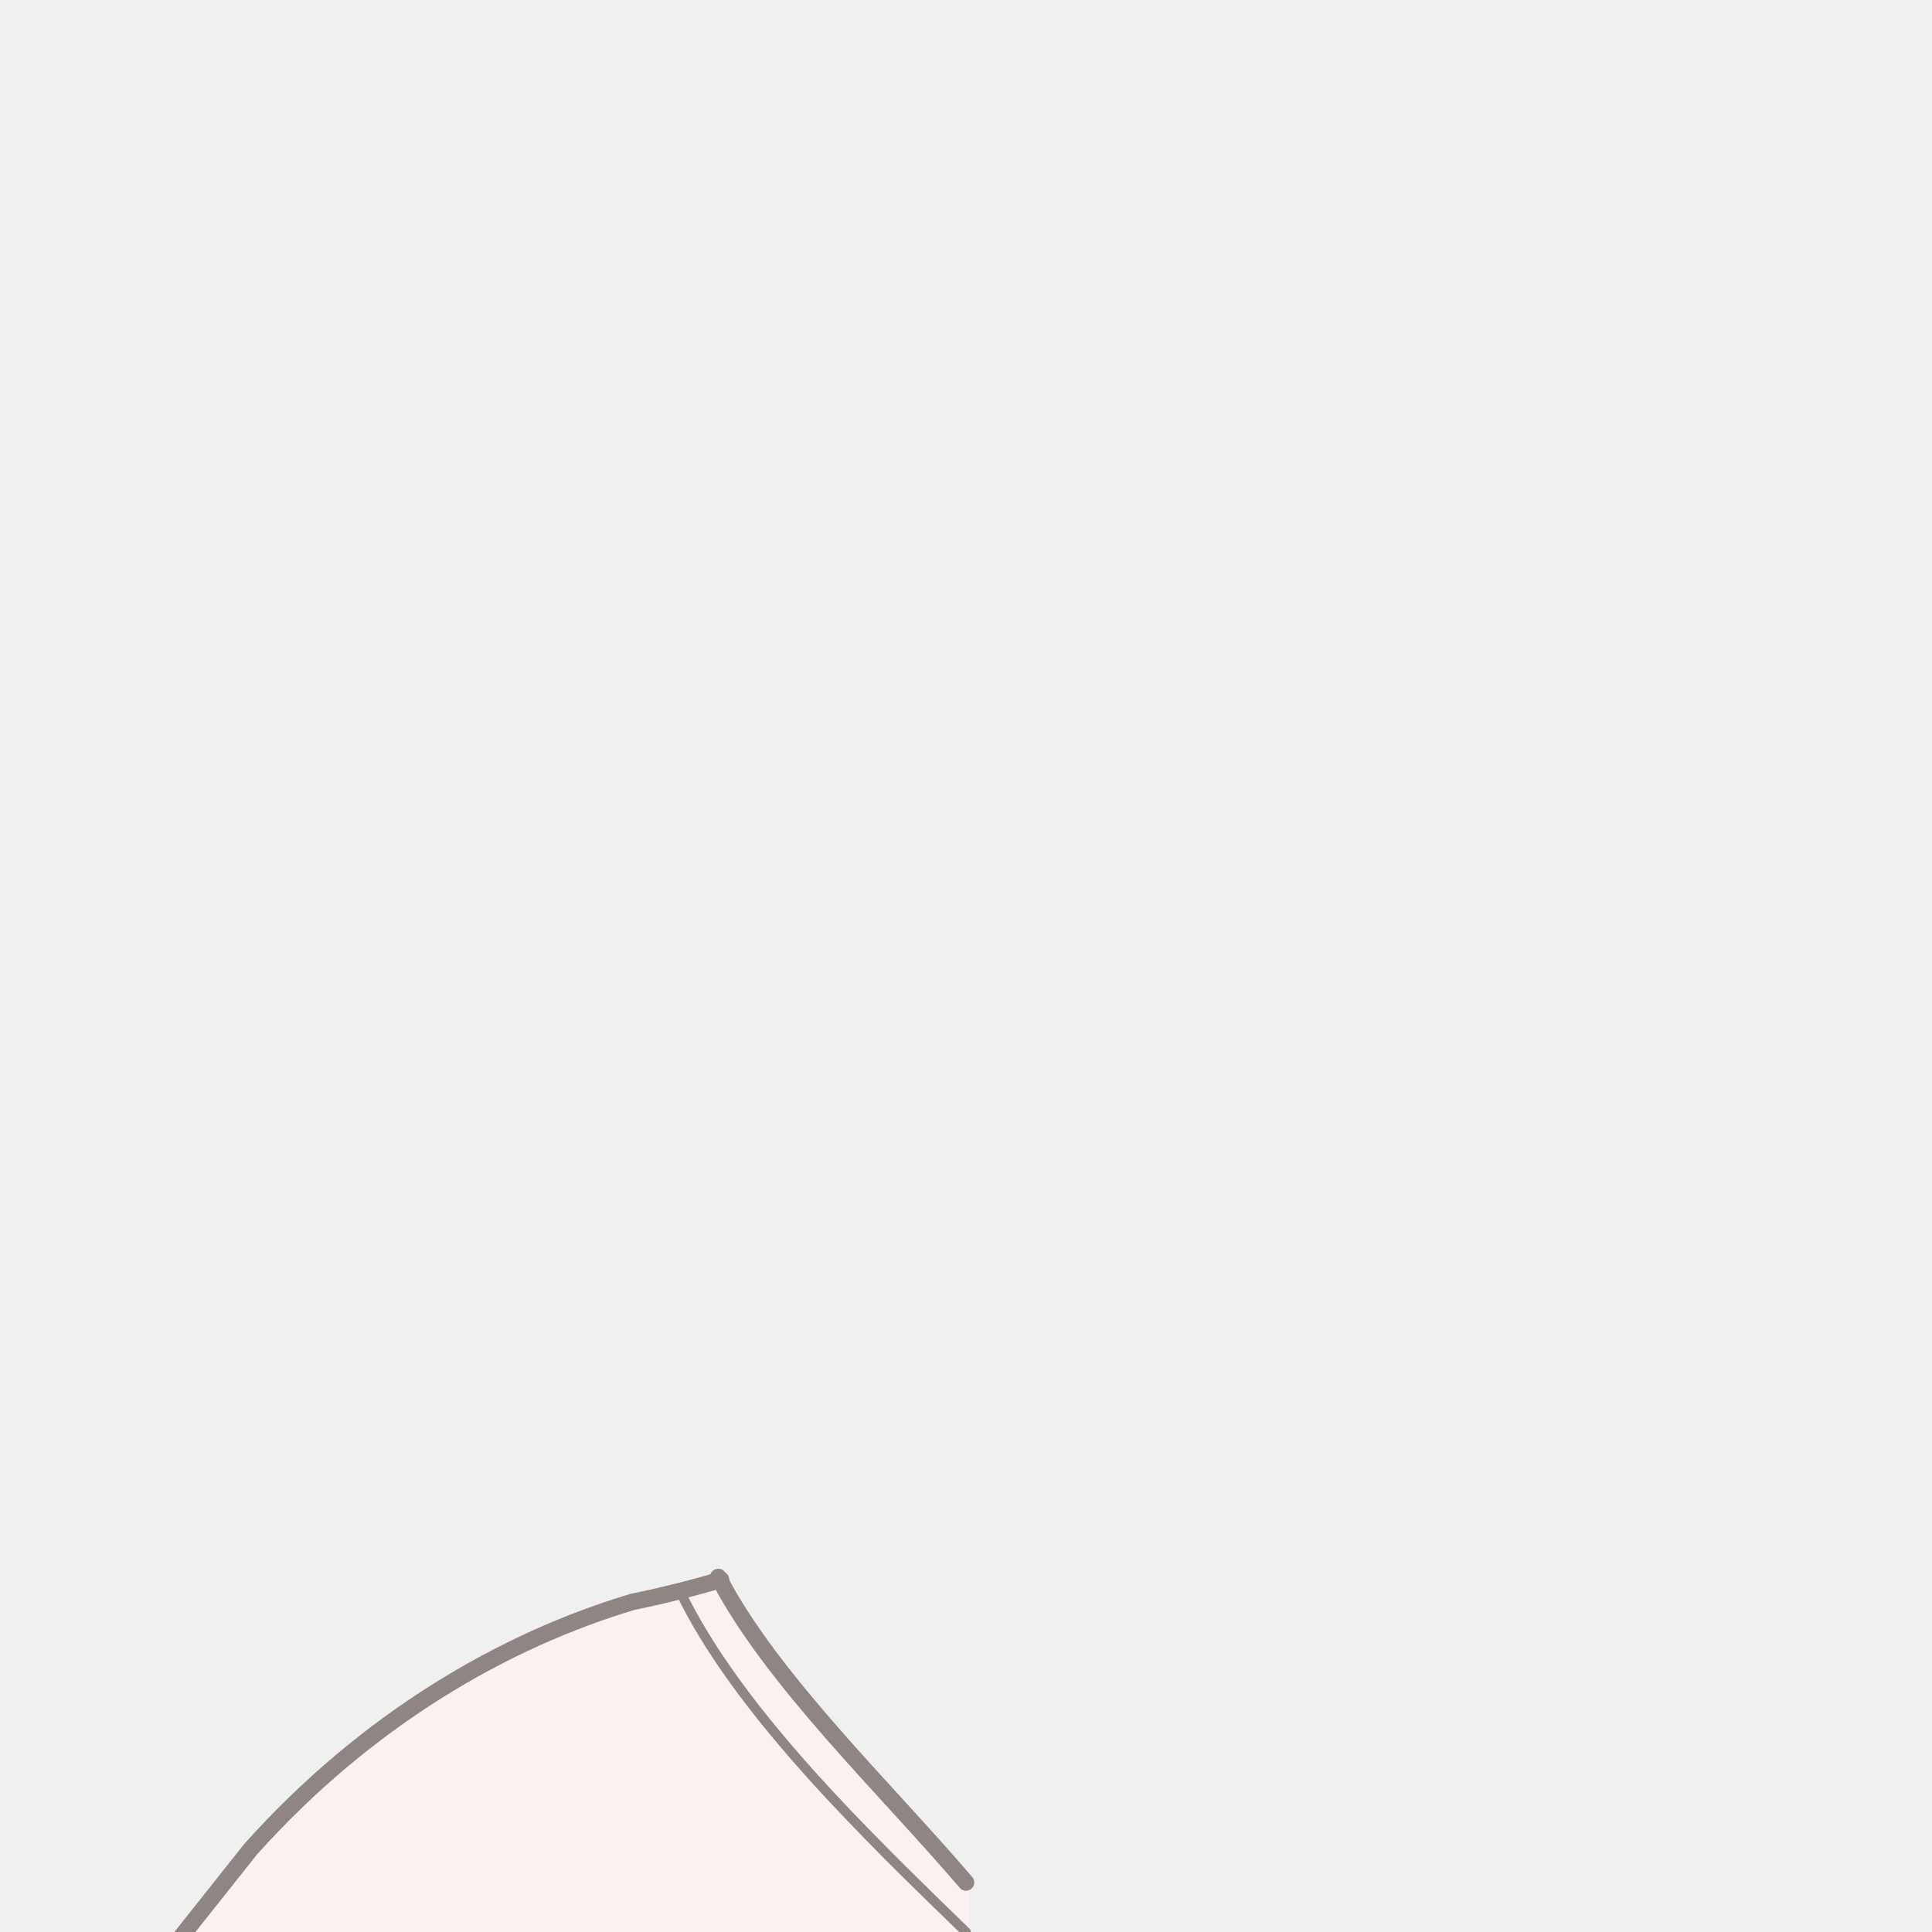
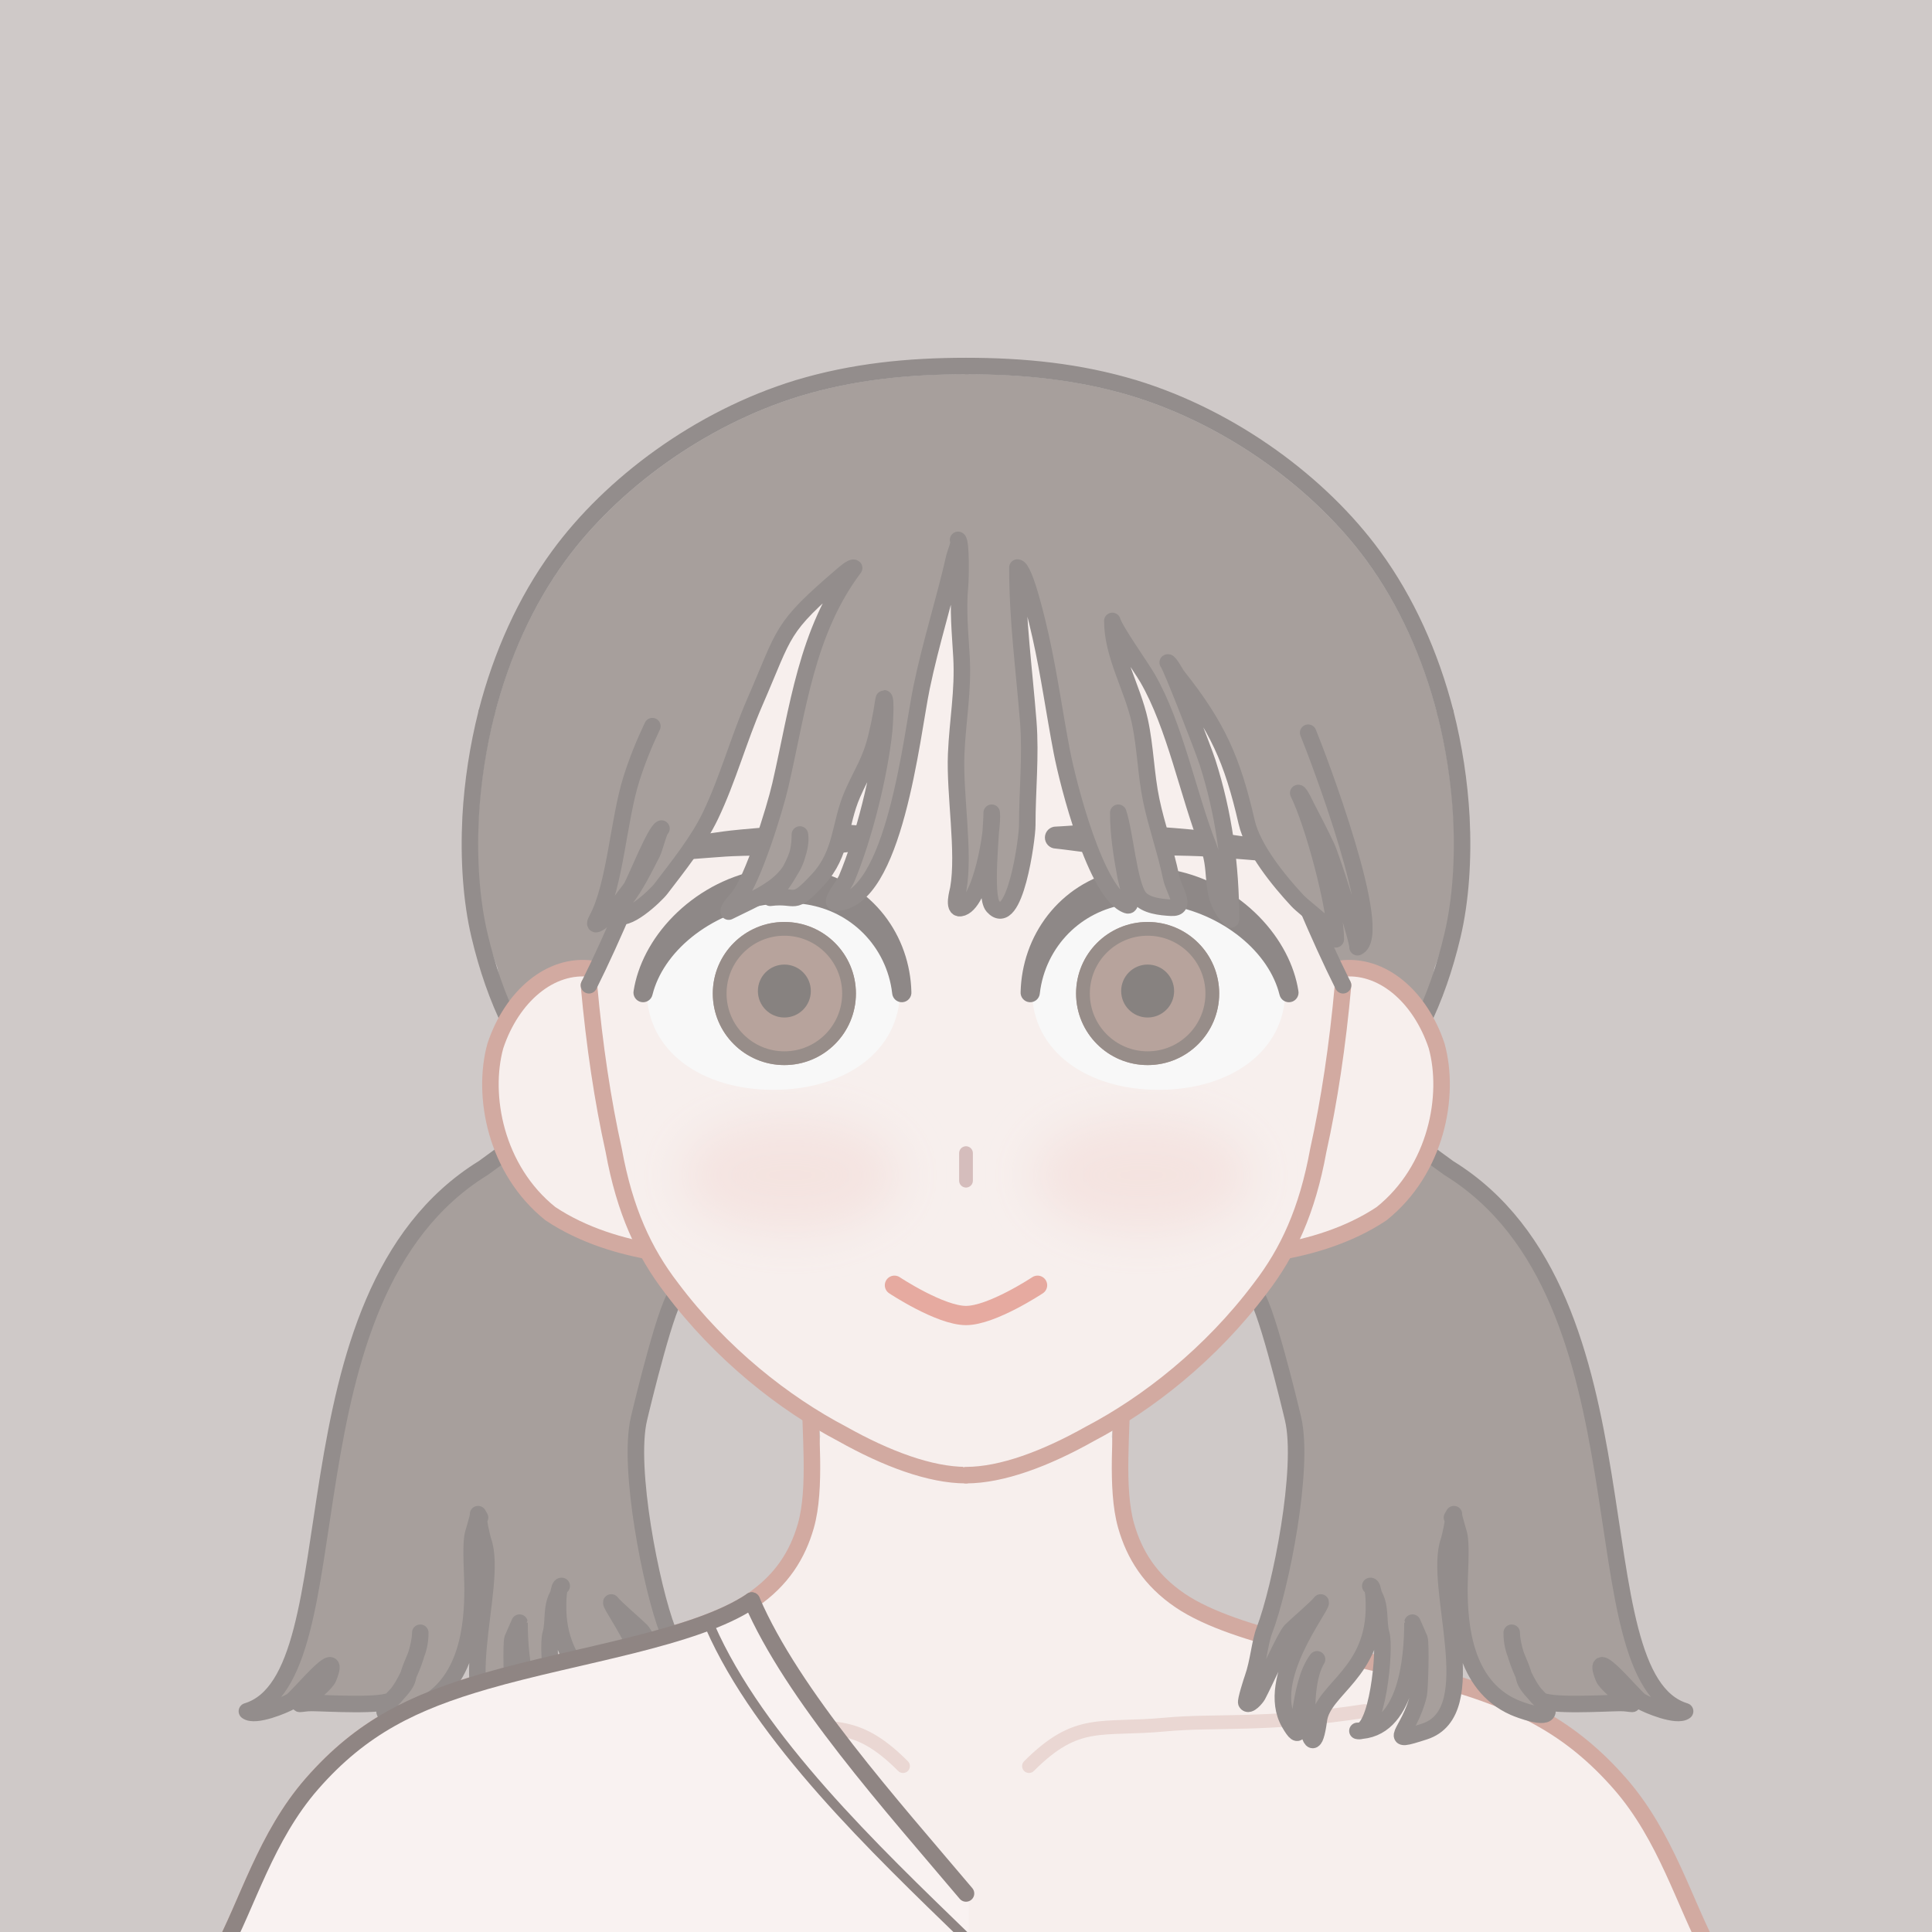
<svg xmlns="http://www.w3.org/2000/svg" width="702" height="702" viewBox="0 0 702 702">
+   <g id="_ref">
+     <g opacity="0.5">
+       <defs>
+         <clipPath id="makeup-blush-clip-path-31">
+           <path d="M215.154 389.2 L359.154 389.2 L359.154 464.8 L215.154 464.8 Z" />
+         </clipPath>
+         <filter id="makeup-blush-filter-11" filterUnits="userSpaceOnUse" x="218.154" y="377" width="138" height="100" color-interpolation-filters="sRGB">
+           <feGaussianBlur in="SourceGraphic" stdDeviation="9" color-interpolation-filters="linearRGB" />
+         </filter>
+         <clipPath id="cg-eye1">
+           <path d="M242 360 C242 338 262 326 288 326 C314 326 334 338 334 360 C334 382 314 396 288 396 C262 396 242 382 242 360 Z" fill="#ffffff" />
+         </clipPath>
+       </defs>
+       <rect width="702" height="702" fill="#ada19f" />
+       <g data-layer="body">
+         <g>
+           <g>
+             <path d="M296 490 L298 522 C293.615 554.385 304.615 564.885 259.333 589.667 L210.333 604.167 C118.615 622.385 119.615 639.385 96.5 675.5 L80.5 709 L352 712 L352 490 Z" fill="#fdeeea" />
+             <path d="M80.177 709.772 C89.948 691.718 96.554 667.356 113.323 648.166 C131.428 627.449 150.416 618.37 176.588 610.801 C209.733 601.215 252.656 595.455 273.168 581.575 C284.163 574.134 289.86 564.776 292.817 554.408 C296.711 540.759 294.236 520.005 294.407 505.93 C294.426 504.332 294.448 497.885 294.448 490.885" fill="none" stroke="#b46352" stroke-width="6" stroke-linecap="round" stroke-linejoin="round" />
+             <path d="M206.199 621.718 C242.115 627.218 260.37 624.907 278.628 626.62 C302.176 628.831 310.481 624.084 328.115 641.718" fill="none" stroke="#b46352" stroke-width="5" stroke-linecap="round" opacity="0.35" />
+           </g>
+         </g>
+         <g transform="translate(702 0) scale(-1 1)">
+           <g>
+             <path d="M296 490 L298 522 C293.615 554.385 304.615 564.885 259.333 589.667 L210.333 604.167 C118.615 622.385 119.615 639.385 96.5 675.5 L80.5 709 L352 712 L352 490 Z" fill="#fdeeea" />
+             <path d="M80.177 709.772 C89.948 691.718 96.554 667.356 113.323 648.166 C131.428 627.449 150.416 618.37 176.588 610.801 C209.733 601.215 252.656 595.455 273.168 581.575 C284.163 574.134 289.86 564.776 292.817 554.408 C296.711 540.759 294.236 520.005 294.407 505.93 C294.426 504.332 294.448 497.885 294.448 490.885" fill="none" stroke="#b46352" stroke-width="6" stroke-linecap="round" stroke-linejoin="round" />
+             <path d="M206.199 621.718 C242.115 627.218 260.37 624.907 278.628 626.62 C302.176 628.831 310.481 624.084 328.115 641.718" fill="none" stroke="#b46352" stroke-width="5" stroke-linecap="round" opacity="0.35" />
+           </g>
+         </g>
+       </g>
+       <g data-layer="hairMid">
+         <g>
+           <g>
+             <path d="M246.346 470.051 C252.058 457.884 251.33 448.199 243.07 434.669 C238.956 426.719 237.325 420.839 228.711 415.289 C206.623 401.069 195.92 409.499 175.625 424.389 C99.328 471.409 130.552 609.403 89.711 621.793 C92.696 624.063 103.403 619.583 105.822 618.153 C108.255 616.713 124.757 596.133 119.336 609.653 C118.582 611.533 113.631 615.683 111.427 617.133 C106.635 620.283 109.057 618.723 113.403 618.773 C118.927 618.823 139.489 620.153 142.388 617.583 C147.818 612.773 152.711 599.273 152.711 593.263 C152.711 600.773 149.385 603.763 148.149 609.773 C147.304 613.873 139.593 619.023 139.706 621.733 C139.843 625.043 149.803 621.283 151.883 620.363 C170.299 612.233 171.711 589.693 171.711 577.413 C171.711 572.163 170.979 563.063 171.67 558.353 C171.876 556.953 173.9 551.093 173.711 550.173 C173.96 550.589 174.197 551.005 174.421 551.422 L174.11 550.922 C173.439 551.258 175.192 558.829 175.579 559.922 C181.477 576.576 162.297 622.015 184.409 629.153 C199.261 633.947 190.038 630.137 186.546 615.971 C186.03 613.875 185.61 597.159 186.226 595.409 C186.446 594.785 188.796 589.666 188.777 589.589 C188.777 602.195 190.785 628.922 208.777 628.922 C201.455 630.753 198.534 598.933 200.068 593.773 C201.338 589.499 200.169 584.271 202.538 579.84 C203.243 578.52 203.238 576.081 204.11 576.256 C202.849 576.003 202.797 581.895 202.777 582.922 C202.285 607.842 221.252 613.552 222.777 624.922 C225.695 646.676 230.392 614.04 223.444 602.922 C227.157 607.873 228.466 615.721 229.444 621.589 C230.324 626.871 228.975 634.026 233.57 626.033 C242.692 610.164 221.67 584.015 222.11 582.256 C223.525 584.142 230.728 590.225 232.983 592.471 C235.024 594.505 242.514 611.398 245.016 616.038 C245.475 616.889 248.24 620.248 249.146 618.672 C249.502 618.052 247.263 611.007 246.804 609.719 C244.719 603.857 244.271 596.797 242.595 592.453 C236.61 576.947 227.965 533.366 232.163 515.515 C233.177 511.198 242.851 470.916 246.346 470.051 Z" fill="#5d4e48" stroke="#352a27" stroke-width="6" stroke-linecap="round" stroke-linejoin="round" />
+           </g>
+         </g>
+         <g transform="translate(702 0) scale(-1 1)">
+           <g>
+             <path d="M246.346 470.051 C252.058 457.884 251.33 448.199 243.07 434.669 C238.956 426.719 237.325 420.839 228.711 415.289 C206.623 401.069 195.92 409.499 175.625 424.389 C99.328 471.409 130.552 609.403 89.711 621.793 C92.696 624.063 103.403 619.583 105.822 618.153 C108.255 616.713 124.757 596.133 119.336 609.653 C118.582 611.533 113.631 615.683 111.427 617.133 C106.635 620.283 109.057 618.723 113.403 618.773 C118.927 618.823 139.489 620.153 142.388 617.583 C147.818 612.773 152.711 599.273 152.711 593.263 C152.711 600.773 149.385 603.763 148.149 609.773 C147.304 613.873 139.593 619.023 139.706 621.733 C139.843 625.043 149.803 621.283 151.883 620.363 C170.299 612.233 171.711 589.693 171.711 577.413 C171.711 572.163 170.979 563.063 171.67 558.353 C171.876 556.953 173.9 551.093 173.711 550.173 C173.96 550.589 174.197 551.005 174.421 551.422 L174.11 550.922 C173.439 551.258 175.192 558.829 175.579 559.922 C181.477 576.576 162.297 622.015 184.409 629.153 C199.261 633.947 190.038 630.137 186.546 615.971 C186.03 613.875 185.61 597.159 186.226 595.409 C186.446 594.785 188.796 589.666 188.777 589.589 C188.777 602.195 190.785 628.922 208.777 628.922 C201.455 630.753 198.534 598.933 200.068 593.773 C201.338 589.499 200.169 584.271 202.538 579.84 C203.243 578.52 203.238 576.081 204.11 576.256 C202.849 576.003 202.797 581.895 202.777 582.922 C202.285 607.842 221.252 613.552 222.777 624.922 C225.695 646.676 230.392 614.04 223.444 602.922 C227.157 607.873 228.466 615.721 229.444 621.589 C230.324 626.871 228.975 634.026 233.57 626.033 C242.692 610.164 221.67 584.015 222.11 582.256 C223.525 584.142 230.728 590.225 232.983 592.471 C235.024 594.505 242.514 611.398 245.016 616.038 C245.475 616.889 248.24 620.248 249.146 618.672 C249.502 618.052 247.263 611.007 246.804 609.719 C244.719 603.857 244.271 596.797 242.595 592.453 C236.61 576.947 227.965 533.366 232.163 515.515 C233.177 511.198 242.851 470.916 246.346 470.051 Z" fill="#5d4e48" stroke="#352a27" stroke-width="6" stroke-linecap="round" stroke-linejoin="round" />
+           </g>
+         </g>
+       </g>
+       <g data-layer="hairBase">
+         <g>
+           <g>
+             <path d="M352 381.448 L352 135.951 L351.016 135.951 C330.344 135.951 310.656 137.919 290.968 143.826 C255.53 154.654 224.03 178.279 205.327 203.873 C186.623 229.467 175.795 262.936 173.826 297.39 C172.842 317.077 174.811 336.765 180.717 351.531 C182.027 358.081 184.209 364.632 187.262 370.602 C187.365 370.682 201.168 393.038 203.562 396.448 C204.832 398.257 211.612 404.019 213.517 405.842 C223.248 415.153 227.833 417.061 239.562 423.948 C253.821 432.321 287.168 441.633 303.192 437.819 C328.028 431.907 350.54 430.17 351.074 398.222 C351.102 396.519 351.452 381.949 352 381.448 Z" fill="#5d4e48" />
+           </g>
+           <g>
+             <path d="M351 133 C330 133 310 135 290 141 C254 152 222 176 203 202 C191 218.4 182.2 238 176.8 259" fill="none" stroke="#352a27" stroke-width="6" stroke-linecap="round" stroke-linejoin="round" />
+           </g>
+           <g>
+             <path d="M176.8 259 C173.7 271.3 171.7 284.1 171 297 C170.247 312.067 171.196 327.134 174.275 340.064 C179.731 362.97 189.199 384.12 205.639 400.625 C218.159 413.194 231.61 422.103 248.042 428.491 C248.47 428.658 248.896 428.816 249.319 428.964 C252.635 430.122 260.334 430.818 262.896 432.282" fill="none" stroke="#352a27" stroke-width="6" stroke-linecap="round" stroke-linejoin="round" />
+           </g>
+         </g>
+         <g transform="translate(702 0) scale(-1 1)">
+           <g>
+             <path d="M352 381.448 L352 135.951 L351.016 135.951 C330.344 135.951 310.656 137.919 290.968 143.826 C255.53 154.654 224.03 178.279 205.327 203.873 C186.623 229.467 175.795 262.936 173.826 297.39 C172.842 317.077 174.811 336.765 180.717 351.531 C182.027 358.081 184.209 364.632 187.262 370.602 C187.365 370.682 201.168 393.038 203.562 396.448 C204.832 398.257 211.612 404.019 213.517 405.842 C223.248 415.153 227.833 417.061 239.562 423.948 C253.821 432.321 287.168 441.633 303.192 437.819 C328.028 431.907 350.54 430.17 351.074 398.222 C351.102 396.519 351.452 381.949 352 381.448 Z" fill="#5d4e48" />
+           </g>
+           <g>
+             <path d="M351 133 C330 133 310 135 290 141 C254 152 222 176 203 202 C191 218.4 182.2 238 176.8 259" fill="none" stroke="#352a27" stroke-width="6" stroke-linecap="round" stroke-linejoin="round" />
+           </g>
+           <g>
+             <path d="M176.8 259 C173.7 271.3 171.7 284.1 171 297 C170.247 312.067 171.196 327.134 174.275 340.064 C179.731 362.97 189.199 384.12 205.639 400.625 C218.159 413.194 231.61 422.103 248.042 428.491 C248.47 428.658 248.896 428.816 249.319 428.964 C252.635 430.122 260.334 430.818 262.896 432.282" fill="none" stroke="#352a27" stroke-width="6" stroke-linecap="round" stroke-linejoin="round" />
+           </g>
+         </g>
+       </g>
+       <g data-layer="ear">
+         <g>
+           <g>
+             <path d="M215 352 C200 350 186 362 180 380 C175 398 180 425 200 441 C212 449 226 453 238 455 L225 380 Z" fill="#fdeeea" />
+             <path d="M215 352 C200 350 186 362 180 380 C175 398 180 425 200 441 C212 449 226 453 238 455" fill="none" stroke="#b46352" stroke-width="6" stroke-linecap="round" stroke-linejoin="round" />
+           </g>
+         </g>
+         <g transform="translate(702 0) scale(-1 1)">
+           <g>
+             <path d="M215 352 C200 350 186 362 180 380 C175 398 180 425 200 441 C212 449 226 453 238 455 L225 380 Z" fill="#fdeeea" />
+             <path d="M215 352 C200 350 186 362 180 380 C175 398 180 425 200 441 C212 449 226 453 238 455" fill="none" stroke="#b46352" stroke-width="6" stroke-linecap="round" stroke-linejoin="round" />
+           </g>
+         </g>
+       </g>
+       <g data-layer="face">
+         <g>
+           <g>
+             <path d="M352 200 L351 200 C322 200 296 208 278 228 C262 246 250 272 240 298 C232 318 223 340 214 358 C216 380 219 400 223 418 C227 440 234 455 244 468 C262 492 285 510 306 521 C322 530 338 536 351 536 L352 536 Z" fill="#fdeeea" />
+             <path d="M214 358 C216 380 219 400 223 418 C227 440 234 455 244 468 C262 492 285 510 306 521 C322 530 338 536 351 536" fill="none" stroke="#b46352" stroke-width="6" stroke-linecap="round" stroke-linejoin="round" />
+           </g>
+         </g>
+         <g transform="translate(702 0) scale(-1 1)">
+           <g>
+             <path d="M352 200 L351 200 C322 200 296 208 278 228 C262 246 250 272 240 298 C232 318 223 340 214 358 C216 380 219 400 223 418 C227 440 234 455 244 468 C262 492 285 510 306 521 C322 530 338 536 351 536 L352 536 Z" fill="#fdeeea" />
+             <path d="M214 358 C216 380 219 400 223 418 C227 440 234 455 244 468 C262 492 285 510 306 521 C322 530 338 536 351 536" fill="none" stroke="#b46352" stroke-width="6" stroke-linecap="round" stroke-linejoin="round" />
+           </g>
+         </g>
+       </g>
+       <g data-layer="makeup">
+         <g>
+           <g>
+             <g clip-path="url(#makeup-blush-clip-path-31)">
+               <g filter="url(#makeup-blush-filter-11)">
+                 <ellipse cx="287.154" cy="427" rx="40" ry="21" fill="#f3bfb8" opacity="0.5" />
+               </g>
+             </g>
+           </g>
+         </g>
+         <g transform="translate(702 0) scale(-1 1)">
+           <g>
+             <g clip-path="url(#makeup-blush-clip-path-31)">
+               <g filter="url(#makeup-blush-filter-11)">
+                 <ellipse cx="287.154" cy="427" rx="40" ry="21" fill="#f3bfb8" opacity="0.5" />
+               </g>
+             </g>
+           </g>
+         </g>
+       </g>
+       <g data-layer="mouth">
+         <g>
+           <path d="M351 419 L351 429" fill="none" stroke="#b98a88" stroke-width="5" stroke-linecap="round" />
+         </g>
+         <g>
+           <path d="M325 467 C325 467 341.59 478 351 478 C360.41 478 377 467 377 467" fill="none" stroke="#dc6450" stroke-width="7" stroke-linecap="round" stroke-linejoin="round" />
+         </g>
+       </g>
+       <g data-layer="eye">
+         <g transform="translate(285 361) scale(1) translate(-292 -361)">
+           <path d="M242 360 C242 338 262 326 288 326 C314 326 334 338 334 360 C334 382 314 396 288 396 C262 396 242 382 242 360 Z" fill="#ffffff" />
+           <g clip-path="url(#cg-eye1)">
+             <g transform="translate(292 361) scale(0.26)">
+               <g transform="translate(-110 -110) scale(1)">
+                 <g>
+                   <circle cx="110" cy="110" r="100" fill="#7e5647" />
+                   <circle cx="110" cy="106.526" r="37" fill="#1e1410" />
+                 </g>
+               </g>
+             </g>
+             <circle cx="292" cy="361" r="23.5" fill="none" stroke="#3e2a22" stroke-width="5" />
+           </g>
+           <g>
+             <polygon points="237.252,359.897 237.551,358.24 237.883,356.76 237.941,356.513 238.406,354.792 238.803,353.526 238.951,353.061 239.578,351.317 239.962,350.368 240.28,349.584 241.058,347.862 241.344,347.294 241.925,346.127 242.867,344.408 242.928,344.314 243.885,342.708 244.617,341.579 244.985,341.016 246.164,339.343 246.569,338.814 247.417,337.698 248.568,336.29 248.745,336.08 250.15,334.489 250.84,333.764 251.624,332.938 253.169,331.426 253.251,331.357 254.778,329.959 255.664,329.208 256.451,328.542 258.188,327.176 258.338,327.071 259.976,325.871 260.978,325.193 261.816,324.627 263.713,323.445 263.884,323.351 265.648,322.334 266.723,321.768 267.619,321.299 269.636,320.333 269.832,320.251 271.687,319.443 272.839,318.994 273.747,318.642 275.844,317.917 276.12,317.835 277.977,317.271 279.259,316.935 280.089,316.72 282.225,316.252 282.674,316.172 284.386,315.867 285.904,315.658 286.538,315.572 288.676,315.367 289.401,315.327 290.829,315.25 292.642,315.226 293.004,315.221 295.029,315.28 296.147,315.36 297.018,315.423 298.974,315.649 299.642,315.754 300.899,315.956 302.839,316.351 303.092,316.412 304.736,316.824 306.239,317.271 306.592,317.373 308.418,318.001 309.548,318.446 310.23,318.713 311.993,319.495 312.749,319.869 313.708,320.347 315.391,321.276 315.82,321.534 317.035,322.277 318.624,323.341 318.745,323.424 320.158,324.467 321.316,325.4 321.654,325.667 323.091,326.923 323.903,327.696 324.47,328.235 325.79,329.602 326.297,330.172 327.055,331.028 328.256,332.499 328.49,332.806 329.392,334.018 330.352,335.425 330.465,335.582 331.471,337.186 332.122,338.33 332.409,338.828 333.281,340.508 333.67,341.338 334.08,342.214 334.808,343.949 334.992,344.434 335.468,345.715 336.057,347.505 336.088,347.599 336.571,349.304 336.901,350.668 337.014,351.126 337.388,352.973 337.543,353.928 337.688,354.817 337.915,356.668 337.962,357.21 338.072,358.537 338.153,360.357 338.146,361.044 338.006,361.715 337.737,362.346 337.35,362.913 336.861,363.394 336.286,363.769 335.65,364.026 334.976,364.153 334.29,364.146 333.618,364.006 332.987,363.737 332.42,363.35 331.94,362.861 331.564,362.286 331.308,361.65 331.18,360.976 330.952,359.311 330.741,358.141 330.667,357.75 330.321,356.221 330.125,355.498 329.911,354.712 329.435,353.212 329.326,352.918 328.903,351.751 328.295,350.262 328.289,350.247 332.186,348.915 328.346,350.404 327.667,348.922 327.122,347.855 326.963,347.551 326.209,346.222 325.793,345.553 325.404,344.931 324.546,343.673 324.313,343.364 323.644,342.461 322.641,341.211 326.581,338.437 322.758,341.37 322.695,341.298 321.707,340.166 320.806,339.215 320.678,339.088 319.611,338.057 318.914,337.435 318.503,337.07 317.368,336.138 316.918,335.8 316.202,335.257 315.002,334.422 314.826,334.316 313.769,333.636 312.455,332.862 312.429,332.847 315.575,328.126 312.628,332.973 311.255,332.235 310.187,331.716 309.949,331.605 308.63,331.03 307.86,330.729 307.304,330.513 305.949,330.043 305.483,329.903 304.56,329.62 303.179,329.254 303.067,329.233 301.785,328.941 300.369,328.674 300.36,328.676 298.901,328.459 297.886,328.344 297.468,328.298 296.013,328.186 295.393,328.162 294.522,328.124 292.996,328.113 292.886,328.117 291.308,328.156 290.115,328.224 289.625,328.251 287.955,328.397 287.555,328.445 286.26,328.598 284.767,328.824 284.542,328.856 282.84,329.164 282.225,329.296 281.147,329.526 279.48,329.94 279.412,329.953 277.697,330.432 276.975,330.658 276,330.962 274.294,331.56 274.289,331.557 272.589,332.208 271.847,332.519 270.917,332.909 269.253,333.675 269.166,333.715 266.483,328.557 269.341,333.62 267.607,334.487 266.89,334.872 265.995,335.352 264.409,336.278 264.333,336.322 261.3,331.723 264.49,336.215 262.858,337.24 262.157,337.711 261.347,338.255 259.821,339.363 259.808,339.373 256.523,335.37 259.946,339.255 258.454,340.418 257.716,341.032 257.083,341.559 255.762,342.739 255.685,342.806 254.501,343.949 253.647,344.833 253.301,345.188 252.159,346.459 251.834,346.845 251.082,347.752 250.048,349.104 250.03,349.127 246.472,346.733 250.12,348.988 249.134,350.389 248.514,351.347 248.254,351.743 247.457,353.088 247.132,353.691 246.724,354.451 246.056,355.833 245.922,356.135 245.462,357.208 244.942,358.578 244.909,358.668 244.488,359.962 244.081,361.436 243.865,362.087 243.527,362.684 243.078,363.203 242.537,363.625 241.924,363.933 241.262,364.116 240.578,364.166 239.897,364.081 239.246,363.865 238.649,363.527 238.13,363.078 237.708,362.537 237.4,361.924 237.218,361.262 237.168,360.578" fill="#2b201d" />
+           </g>
+         </g>
+         <g transform="translate(702 0) scale(-1 1)">
+           <g transform="translate(285 361) scale(1) translate(-292 -361)">
+             <path d="M242 360 C242 338 262 326 288 326 C314 326 334 338 334 360 C334 382 314 396 288 396 C262 396 242 382 242 360 Z" fill="#ffffff" />
+             <g clip-path="url(#cg-eye1)">
+               <g transform="translate(292 361) scale(0.26)">
+                 <g transform="translate(-110 -110) scale(1)">
+                   <g>
+                     <circle cx="110" cy="110" r="100" fill="#7e5647" />
+                     <circle cx="110" cy="106.526" r="37" fill="#1e1410" />
+                   </g>
+                 </g>
+               </g>
+               <circle cx="292" cy="361" r="23.5" fill="none" stroke="#3e2a22" stroke-width="5" />
+             </g>
+             <g>
+               <polygon points="237.252,359.897 237.551,358.24 237.883,356.76 237.941,356.513 238.406,354.792 238.803,353.526 238.951,353.061 239.578,351.317 239.962,350.368 240.28,349.584 241.058,347.862 241.344,347.294 241.925,346.127 242.867,344.408 242.928,344.314 243.885,342.708 244.617,341.579 244.985,341.016 246.164,339.343 246.569,338.814 247.417,337.698 248.568,336.29 248.745,336.08 250.15,334.489 250.84,333.764 251.624,332.938 253.169,331.426 253.251,331.357 254.778,329.959 255.664,329.208 256.451,328.542 258.188,327.176 258.338,327.071 259.976,325.871 260.978,325.193 261.816,324.627 263.713,323.445 263.884,323.351 265.648,322.334 266.723,321.768 267.619,321.299 269.636,320.333 269.832,320.251 271.687,319.443 272.839,318.994 273.747,318.642 275.844,317.917 276.12,317.835 277.977,317.271 279.259,316.935 280.089,316.72 282.225,316.252 282.674,316.172 284.386,315.867 285.904,315.658 286.538,315.572 288.676,315.367 289.401,315.327 290.829,315.25 292.642,315.226 293.004,315.221 295.029,315.28 296.147,315.36 297.018,315.423 298.974,315.649 299.642,315.754 300.899,315.956 302.839,316.351 303.092,316.412 304.736,316.824 306.239,317.271 306.592,317.373 308.418,318.001 309.548,318.446 310.23,318.713 311.993,319.495 312.749,319.869 313.708,320.347 315.391,321.276 315.82,321.534 317.035,322.277 318.624,323.341 318.745,323.424 320.158,324.467 321.316,325.4 321.654,325.667 323.091,326.923 323.903,327.696 324.47,328.235 325.79,329.602 326.297,330.172 327.055,331.028 328.256,332.499 328.49,332.806 329.392,334.018 330.352,335.425 330.465,335.582 331.471,337.186 332.122,338.33 332.409,338.828 333.281,340.508 333.67,341.338 334.08,342.214 334.808,343.949 334.992,344.434 335.468,345.715 336.057,347.505 336.088,347.599 336.571,349.304 336.901,350.668 337.014,351.126 337.388,352.973 337.543,353.928 337.688,354.817 337.915,356.668 337.962,357.21 338.072,358.537 338.153,360.357 338.146,361.044 338.006,361.715 337.737,362.346 337.35,362.913 336.861,363.394 336.286,363.769 335.65,364.026 334.976,364.153 334.29,364.146 333.618,364.006 332.987,363.737 332.42,363.35 331.94,362.861 331.564,362.286 331.308,361.65 331.18,360.976 330.952,359.311 330.741,358.141 330.667,357.75 330.321,356.221 330.125,355.498 329.911,354.712 329.435,353.212 329.326,352.918 328.903,351.751 328.295,350.262 328.289,350.247 332.186,348.915 328.346,350.404 327.667,348.922 327.122,347.855 326.963,347.551 326.209,346.222 325.793,345.553 325.404,344.931 324.546,343.673 324.313,343.364 323.644,342.461 322.641,341.211 326.581,338.437 322.758,341.37 322.695,341.298 321.707,340.166 320.806,339.215 320.678,339.088 319.611,338.057 318.914,337.435 318.503,337.07 317.368,336.138 316.918,335.8 316.202,335.257 315.002,334.422 314.826,334.316 313.769,333.636 312.455,332.862 312.429,332.847 315.575,328.126 312.628,332.973 311.255,332.235 310.187,331.716 309.949,331.605 308.63,331.03 307.86,330.729 307.304,330.513 305.949,330.043 305.483,329.903 304.56,329.62 303.179,329.254 303.067,329.233 301.785,328.941 300.369,328.674 300.36,328.676 298.901,328.459 297.886,328.344 297.468,328.298 296.013,328.186 295.393,328.162 294.522,328.124 292.996,328.113 292.886,328.117 291.308,328.156 290.115,328.224 289.625,328.251 287.955,328.397 287.555,328.445 286.26,328.598 284.767,328.824 284.542,328.856 282.84,329.164 282.225,329.296 281.147,329.526 279.48,329.94 279.412,329.953 277.697,330.432 276.975,330.658 276,330.962 274.294,331.56 274.289,331.557 272.589,332.208 271.847,332.519 270.917,332.909 269.253,333.675 269.166,333.715 266.483,328.557 269.341,333.62 267.607,334.487 266.89,334.872 265.995,335.352 264.409,336.278 264.333,336.322 261.3,331.723 264.49,336.215 262.858,337.24 262.157,337.711 261.347,338.255 259.821,339.363 259.808,339.373 256.523,335.37 259.946,339.255 258.454,340.418 257.716,341.032 257.083,341.559 255.762,342.739 255.685,342.806 254.501,343.949 253.647,344.833 253.301,345.188 252.159,346.459 251.834,346.845 251.082,347.752 250.048,349.104 250.03,349.127 246.472,346.733 250.12,348.988 249.134,350.389 248.514,351.347 248.254,351.743 247.457,353.088 247.132,353.691 246.724,354.451 246.056,355.833 245.922,356.135 245.462,357.208 244.942,358.578 244.909,358.668 244.488,359.962 244.081,361.436 243.865,362.087 243.527,362.684 243.078,363.203 242.537,363.625 241.924,363.933 241.262,364.116 240.578,364.166 239.897,364.081 239.246,363.865 238.649,363.527 238.13,363.078 237.708,362.537 237.4,361.924 237.218,361.262 237.168,360.578" fill="#2b201d" />
+             </g>
+           </g>
+         </g>
+       </g>
+       <g data-layer="hairLine">
+         <g>
+           <g>
+             <path d="M351 200 C322 200 296 208 278 228 C262 246 250 272 240 298 C232 318 223 340 214 358" fill="none" stroke="#352a27" stroke-width="6" stroke-linecap="round" stroke-linejoin="round" />
+           </g>
+         </g>
+         <g transform="translate(702 0) scale(-1 1)">
+           <g>
+             <path d="M351 200 C322 200 296 208 278 228 C262 246 250 272 240 298 C232 318 223 340 214 358" fill="none" stroke="#352a27" stroke-width="6" stroke-linecap="round" stroke-linejoin="round" />
+           </g>
+         </g>
+       </g>
+       <g data-layer="brow">
+         <g>
+           <g transform="translate(-7 0)">
+             <g>
+               <g>
+                 <path d="M251.563 304.691 L255.184 304.191 L258.804 303.682 L262.422 303.165 L264.202 302.909 L266.052 302.647 L269.671 302.131 L269.885 302.102 L272.476 301.783 L273.478 301.681 L276.448 301.377 L277.18 301.313 L280.822 300.993 L282.158 300.878 L284.513 300.7 L288.158 300.433 L290.032 300.3 L291.841 300.188 L295.489 299.974 L299.137 299.777 L300.11 299.728 L302.817 299.614 L306.468 299.48 L307.714 299.451 L308.96 299.444 L310.208 299.458 L311.456 299.489 L312.704 299.536 L312.854 299.541 L313.976 299.599 L315.225 299.674 L316.474 299.757 L317.723 299.845 L318.973 299.935 L320.222 300.025 L321.471 300.113 L322.72 300.195 L323.969 300.27 L325.218 300.335 L326 300.389 L326.757 300.595 L327.459 300.945 L328.079 301.424 L328.594 302.016 L328.983 302.696 L329.232 303.44 L329.332 304.218 L329.277 305 L329.072 305.757 L328.722 306.459 L328.242 307.079 L327.651 307.594 L326.97 307.983 L326.227 308.232 L325.449 308.332 L324.206 308.469 L322.964 308.615 L321.721 308.77 L320.479 308.93 L319.237 309.092 L317.995 309.254 L316.753 309.414 L315.511 309.568 L314.268 309.715 L313.174 309.837 L313.048 309.852 L311.806 309.982 L310.563 310.096 L309.319 310.193 L308.075 310.27 L306.83 310.324 L303.178 310.433 L300.499 310.499 L299.554 310.524 L295.901 310.61 L292.247 310.679 L290.471 310.706 L288.629 310.744 L284.975 310.81 L282.661 310.845 L281.367 310.876 L277.713 310.959 L277.043 310.972 L274.124 311.073 L273.212 311.102 L270.782 311.231 L270.649 311.24 L267.003 311.504 L265.15 311.639 L263.368 311.774 L259.724 312.055 L256.08 312.344 L252.437 312.643 L251.653 312.652 L250.882 312.507 L250.154 312.215 L249.497 311.787 L248.937 311.239 L248.494 310.592 L248.186 309.871 L248.024 309.103 L248.015 308.319 L248.159 307.549 L248.451 306.821 L248.88 306.164 L249.428 305.603 L250.075 305.16 L250.796 304.852 Z" fill="#352a27" />
+               </g>
+             </g>
+           </g>
+         </g>
+         <g transform="translate(702 0) scale(-1 1)">
+           <g transform="translate(-7 0)">
+             <g>
+               <g>
+                 <path d="M251.563 304.691 L255.184 304.191 L258.804 303.682 L262.422 303.165 L264.202 302.909 L266.052 302.647 L269.671 302.131 L269.885 302.102 L272.476 301.783 L273.478 301.681 L276.448 301.377 L277.18 301.313 L280.822 300.993 L282.158 300.878 L284.513 300.7 L288.158 300.433 L290.032 300.3 L291.841 300.188 L295.489 299.974 L299.137 299.777 L300.11 299.728 L302.817 299.614 L306.468 299.48 L307.714 299.451 L308.96 299.444 L310.208 299.458 L311.456 299.489 L312.704 299.536 L312.854 299.541 L313.976 299.599 L315.225 299.674 L316.474 299.757 L317.723 299.845 L318.973 299.935 L320.222 300.025 L321.471 300.113 L322.72 300.195 L323.969 300.27 L325.218 300.335 L326 300.389 L326.757 300.595 L327.459 300.945 L328.079 301.424 L328.594 302.016 L328.983 302.696 L329.232 303.44 L329.332 304.218 L329.277 305 L329.072 305.757 L328.722 306.459 L328.242 307.079 L327.651 307.594 L326.97 307.983 L326.227 308.232 L325.449 308.332 L324.206 308.469 L322.964 308.615 L321.721 308.77 L320.479 308.93 L319.237 309.092 L317.995 309.254 L316.753 309.414 L315.511 309.568 L314.268 309.715 L313.174 309.837 L313.048 309.852 L311.806 309.982 L310.563 310.096 L309.319 310.193 L308.075 310.27 L306.83 310.324 L303.178 310.433 L300.499 310.499 L299.554 310.524 L295.901 310.61 L292.247 310.679 L290.471 310.706 L288.629 310.744 L284.975 310.81 L282.661 310.845 L281.367 310.876 L277.713 310.959 L277.043 310.972 L274.124 311.073 L273.212 311.102 L270.782 311.231 L270.649 311.24 L267.003 311.504 L265.15 311.639 L263.368 311.774 L259.724 312.055 L256.08 312.344 L252.437 312.643 L251.653 312.652 L250.882 312.507 L250.154 312.215 L249.497 311.787 L248.937 311.239 L248.494 310.592 L248.186 309.871 L248.024 309.103 L248.015 308.319 L248.159 307.549 L248.451 306.821 L248.88 306.164 L249.428 305.603 L250.075 305.16 L250.796 304.852 Z" fill="#352a27" />
+               </g>
+             </g>
+           </g>
+         </g>
+       </g>
+       <g data-layer="hairFront">
+         <g>
+           <path d="M305.733 186.817 C294.238 185.54 240.866 243.136 241.784 255.077 C240.674 255.077 237.645 262.575 237.04 263.852 C234.006 270.261 231.637 276.089 229.473 282.854 C224.722 297.701 223.528 321.784 216.907 333.952 C213.407 340.387 226.108 328.123 227.076 326.931 C230.866 322.261 234.236 315.291 237.026 309.901 C237.795 308.414 239.601 301.249 240.347 301.062 C238.166 301.789 231.236 319.065 229.51 322.228 C228.435 324.198 222.587 330.215 224.114 332.172 C227.041 335.923 238.104 325.612 240.196 322.868 C246.435 314.684 253.72 305.622 258.158 296.348 C264.504 283.087 268.361 268.689 274.232 255.207 C285.615 229.07 283.667 227.563 306.559 207.951 C307.048 207.532 310.213 204.734 310.855 205.376 C293.499 228.518 289.976 257.37 283.538 285.296 C281.488 294.185 273.607 319.587 268.207 326.141 C267.544 326.945 264.43 330.199 264.777 331.241 C277.93 324.664 290.644 320.536 290.644 303.218 C291.831 310.342 284.732 321.345 279.866 326.211 C289.86 324.962 287.816 329.767 297.21 319.63 C306.148 309.986 304.963 299.465 309.748 288.529 C313.292 280.43 316.178 276.925 318.446 267.693 C319.185 264.684 319.812 261.647 320.355 258.597 C320.424 258.212 321.049 253.73 321.241 253.739 C322.041 253.778 321.459 263.522 321.267 265.378 C319.582 281.592 313.948 304.242 307.629 319.276 C306.566 321.805 301.179 328.09 303.757 328.022 C325.032 327.462 331.26 267.224 334.852 249.846 C338.256 233.382 343.222 218.146 346.833 202.12 C347.04 201.199 348.955 196.711 348.126 196.158 C349.332 196.882 349.042 210.643 348.838 212.748 C347.986 221.541 348.873 229.957 349.364 238.732 C350.059 251.146 347.934 261.835 347.429 273.987 C346.822 288.613 350.548 309.592 348.214 322.887 C348.019 323.996 346.115 330.372 348.956 329.987 C356.523 328.961 360.983 301.091 360.341 295.314 C360.341 301.626 357.532 325.715 360.781 329.339 C368.735 338.212 373.266 304.663 373.26 299.881 C373.244 287.329 374.612 274.748 373.625 262.205 C372.119 243.085 369.682 225.736 369.682 206.217 C372.447 206.217 377.315 227.653 378.113 231.217 C381.227 245.136 383.138 259.223 385.834 273.211 C388.027 284.591 398.193 324.903 409.55 328.915 C412.213 329.855 409.257 319.897 409.014 318.59 C407.58 310.88 406.327 303.174 406.327 295.314 C408.779 302.672 410.148 320.777 413.814 325.876 C416.14 329.11 421.92 329.642 425.582 329.831 C431.62 330.142 426.496 323.463 425.524 318.748 C423.574 309.293 420.279 300.128 418.333 290.862 C416.338 281.36 416.222 271.498 414.15 262.002 C411.517 249.936 404.171 238.046 404.171 225.617 C405.173 229.13 414.446 242.077 416.925 246.355 C427.031 263.799 431.618 288.458 439.142 307.65 C442.904 317.245 438.783 325.616 447.282 334.115 C447.282 314.589 444.715 295.595 438.753 276.97 C437.283 272.379 425.183 241.242 424.29 240.706 C424.807 240.319 427.309 244.95 427.741 245.494 C442.366 263.88 447.776 276.073 452.977 298.72 C455.206 308.428 464.679 320.01 471.403 327.241 C474.338 330.396 485.364 338.029 485.364 341.3 C485.364 329.474 477.065 298.835 471.712 288.129 C472.243 287.864 474.524 292.787 474.638 293.005 C477.16 297.83 479.675 302.689 481.992 307.615 C484.148 312.198 493.676 342.547 493.268 344.174 C503.573 339.594 488.121 298.181 484.828 290.231 C478.386 274.676 474.483 257.911 467.253 242.781 C465.382 238.865 451.556 218.197 449.438 218.432 C447.864 219.831 447.717 219.032 447.38 217.507 C446.158 211.982 429.112 200.262 424.29 195.439 L425.008 195.439" fill="#5d4e48" />
+           <path d="M237.04 263.852 C234.006 270.261 231.637 276.089 229.473 282.854 C224.722 297.701 223.528 321.784 216.907 333.952 C213.407 340.387 226.108 328.123 227.076 326.931 C230.866 322.261 234.236 315.291 237.026 309.901 C237.795 308.414 239.601 301.249 240.347 301.062 C238.166 301.789 231.236 319.065 229.51 322.228 C228.435 324.198 222.587 330.215 224.114 332.172 C227.041 335.923 238.104 325.612 240.196 322.868 C246.435 314.684 253.72 305.622 258.158 296.348 C264.504 283.087 268.361 268.689 274.232 255.207 C285.615 229.07 283.167 228.563 306.059 208.951 C306.548 208.532 309.713 205.734 310.355 206.376 C292.999 229.518 289.976 257.37 283.538 285.296 C281.488 294.185 273.607 319.587 268.207 326.141 C267.544 326.945 264.43 330.199 264.777 331.241 C277.93 324.664 290.644 320.536 290.644 303.218 C291.831 310.342 284.732 321.345 279.866 326.211 C289.86 324.962 287.816 329.767 297.21 319.63 C306.148 309.986 304.963 299.465 309.748 288.529 C313.292 280.43 316.178 276.925 318.446 267.693 C319.185 264.684 319.812 261.647 320.355 258.597 C320.424 258.212 321.049 253.73 321.241 253.739 C322.041 253.778 321.459 263.522 321.267 265.378 C319.582 281.592 313.948 304.242 307.629 319.276 C306.566 321.805 301.179 328.09 303.757 328.022 C325.032 327.462 331.26 267.224 334.852 249.846 C338.256 233.382 343.222 218.146 346.833 202.12 C347.04 201.199 348.955 196.711 348.126 196.158 C349.332 196.882 349.042 210.643 348.838 212.748 C347.986 221.541 348.873 229.957 349.364 238.732 C350.059 251.146 347.934 261.835 347.429 273.987 C346.822 288.613 350.548 309.592 348.214 322.887 C348.019 323.996 346.115 330.372 348.956 329.987 C356.523 328.961 360.983 301.091 360.341 295.314 C360.341 301.626 357.532 325.715 360.781 329.339 C368.735 338.212 373.266 304.663 373.26 299.881 C373.244 287.329 374.612 274.748 373.625 262.205 C372.119 243.085 369.682 225.736 369.682 206.217 C372.447 206.217 377.315 227.653 378.113 231.217 C381.227 245.136 383.138 259.223 385.834 273.211 C388.027 284.591 398.193 324.903 409.55 328.915 C412.213 329.855 409.257 319.897 409.014 318.59 C407.58 310.88 406.327 303.174 406.327 295.314 C408.779 302.672 410.148 320.777 413.814 325.876 C416.14 329.11 421.92 329.642 425.582 329.831 C431.62 330.142 426.496 323.463 425.524 318.748 C423.574 309.293 420.279 300.128 418.333 290.862 C416.338 281.36 416.222 271.498 414.15 262.002 C411.517 249.936 404.171 238.046 404.171 225.617 C405.173 229.13 414.446 242.077 416.925 246.355 C427.031 263.799 431.618 288.458 439.142 307.65 C442.904 317.245 438.783 325.616 447.282 334.115 C447.282 314.589 444.715 295.595 438.753 276.97 C437.283 272.379 425.183 241.242 424.29 240.706 C424.807 240.319 427.309 244.95 427.741 245.494 C442.366 263.88 447.776 276.073 452.977 298.72 C455.206 308.428 464.679 320.01 471.403 327.241 C474.338 330.396 485.364 338.029 485.364 341.3 C485.364 329.474 477.065 298.835 471.712 288.129 C472.243 287.864 474.524 292.787 474.638 293.005 C477.16 297.83 479.675 302.689 481.992 307.615 C484.148 312.198 493.676 342.547 493.268 344.174 C503.573 339.594 478.621 274.181 475.328 266.231" fill="none" stroke="#352a27" stroke-width="6" stroke-linecap="round" stroke-linejoin="round" />
+         </g>
+       </g>
+     </g>
+   </g>
  <g id="half">
-     <path d="M262 574 C252 577 240 580 230 582 C183 596 133 625 91 672 L60 712 L352 712 L352 684 C322 650 280 610 262 574 Z" fill="#f9f2f1" />
-     <path d="M262 574 C252 577 240 580 230 582 C183 596 133 625 91 672 L64 706" fill="none" stroke="#8f8583" stroke-width="6" stroke-linecap="round" stroke-linejoin="round" />
-     <path d="M261 573 C280 610 322 650 351 684" fill="none" stroke="#8f8583" stroke-width="6" stroke-linecap="round" stroke-linejoin="round" />
-     <path d="M247 578 C268 622 316 668 351 702" fill="none" stroke="#8f8583" stroke-width="3.5" stroke-linecap="round" stroke-linejoin="round" />
+     <path d="M273.168 581.575 C252.656 595.455 209.733 601.215 176.588 610.801 C150.416 618.37 131.428 627.449 113.323 648.166 C96.554 667.356 89.948 691.718 80.177 709.772 L76 712 L352 712 L352 688 C324 656 288 616 273.168 581.575 Z" fill="#f9f2f1" />
+     <path d="M273.168 581.575 C252.656 595.455 209.733 601.215 176.588 610.801 C150.416 618.37 131.428 627.449 113.323 648.166 C96.554 667.356 89.948 691.718 80.177 709.772" fill="none" stroke="#8f8583" stroke-width="6" stroke-linecap="round" stroke-linejoin="round" />
+     <path d="M273.168 581.575 C288 616 324 656 351 688" fill="none" stroke="#8f8583" stroke-width="6" stroke-linecap="round" stroke-linejoin="round" />
+     <path d="M258 591 C276 632 318 672 351 704" fill="none" stroke="#8f8583" stroke-width="3.5" stroke-linecap="round" stroke-linejoin="round" />
  </g>
</svg>
